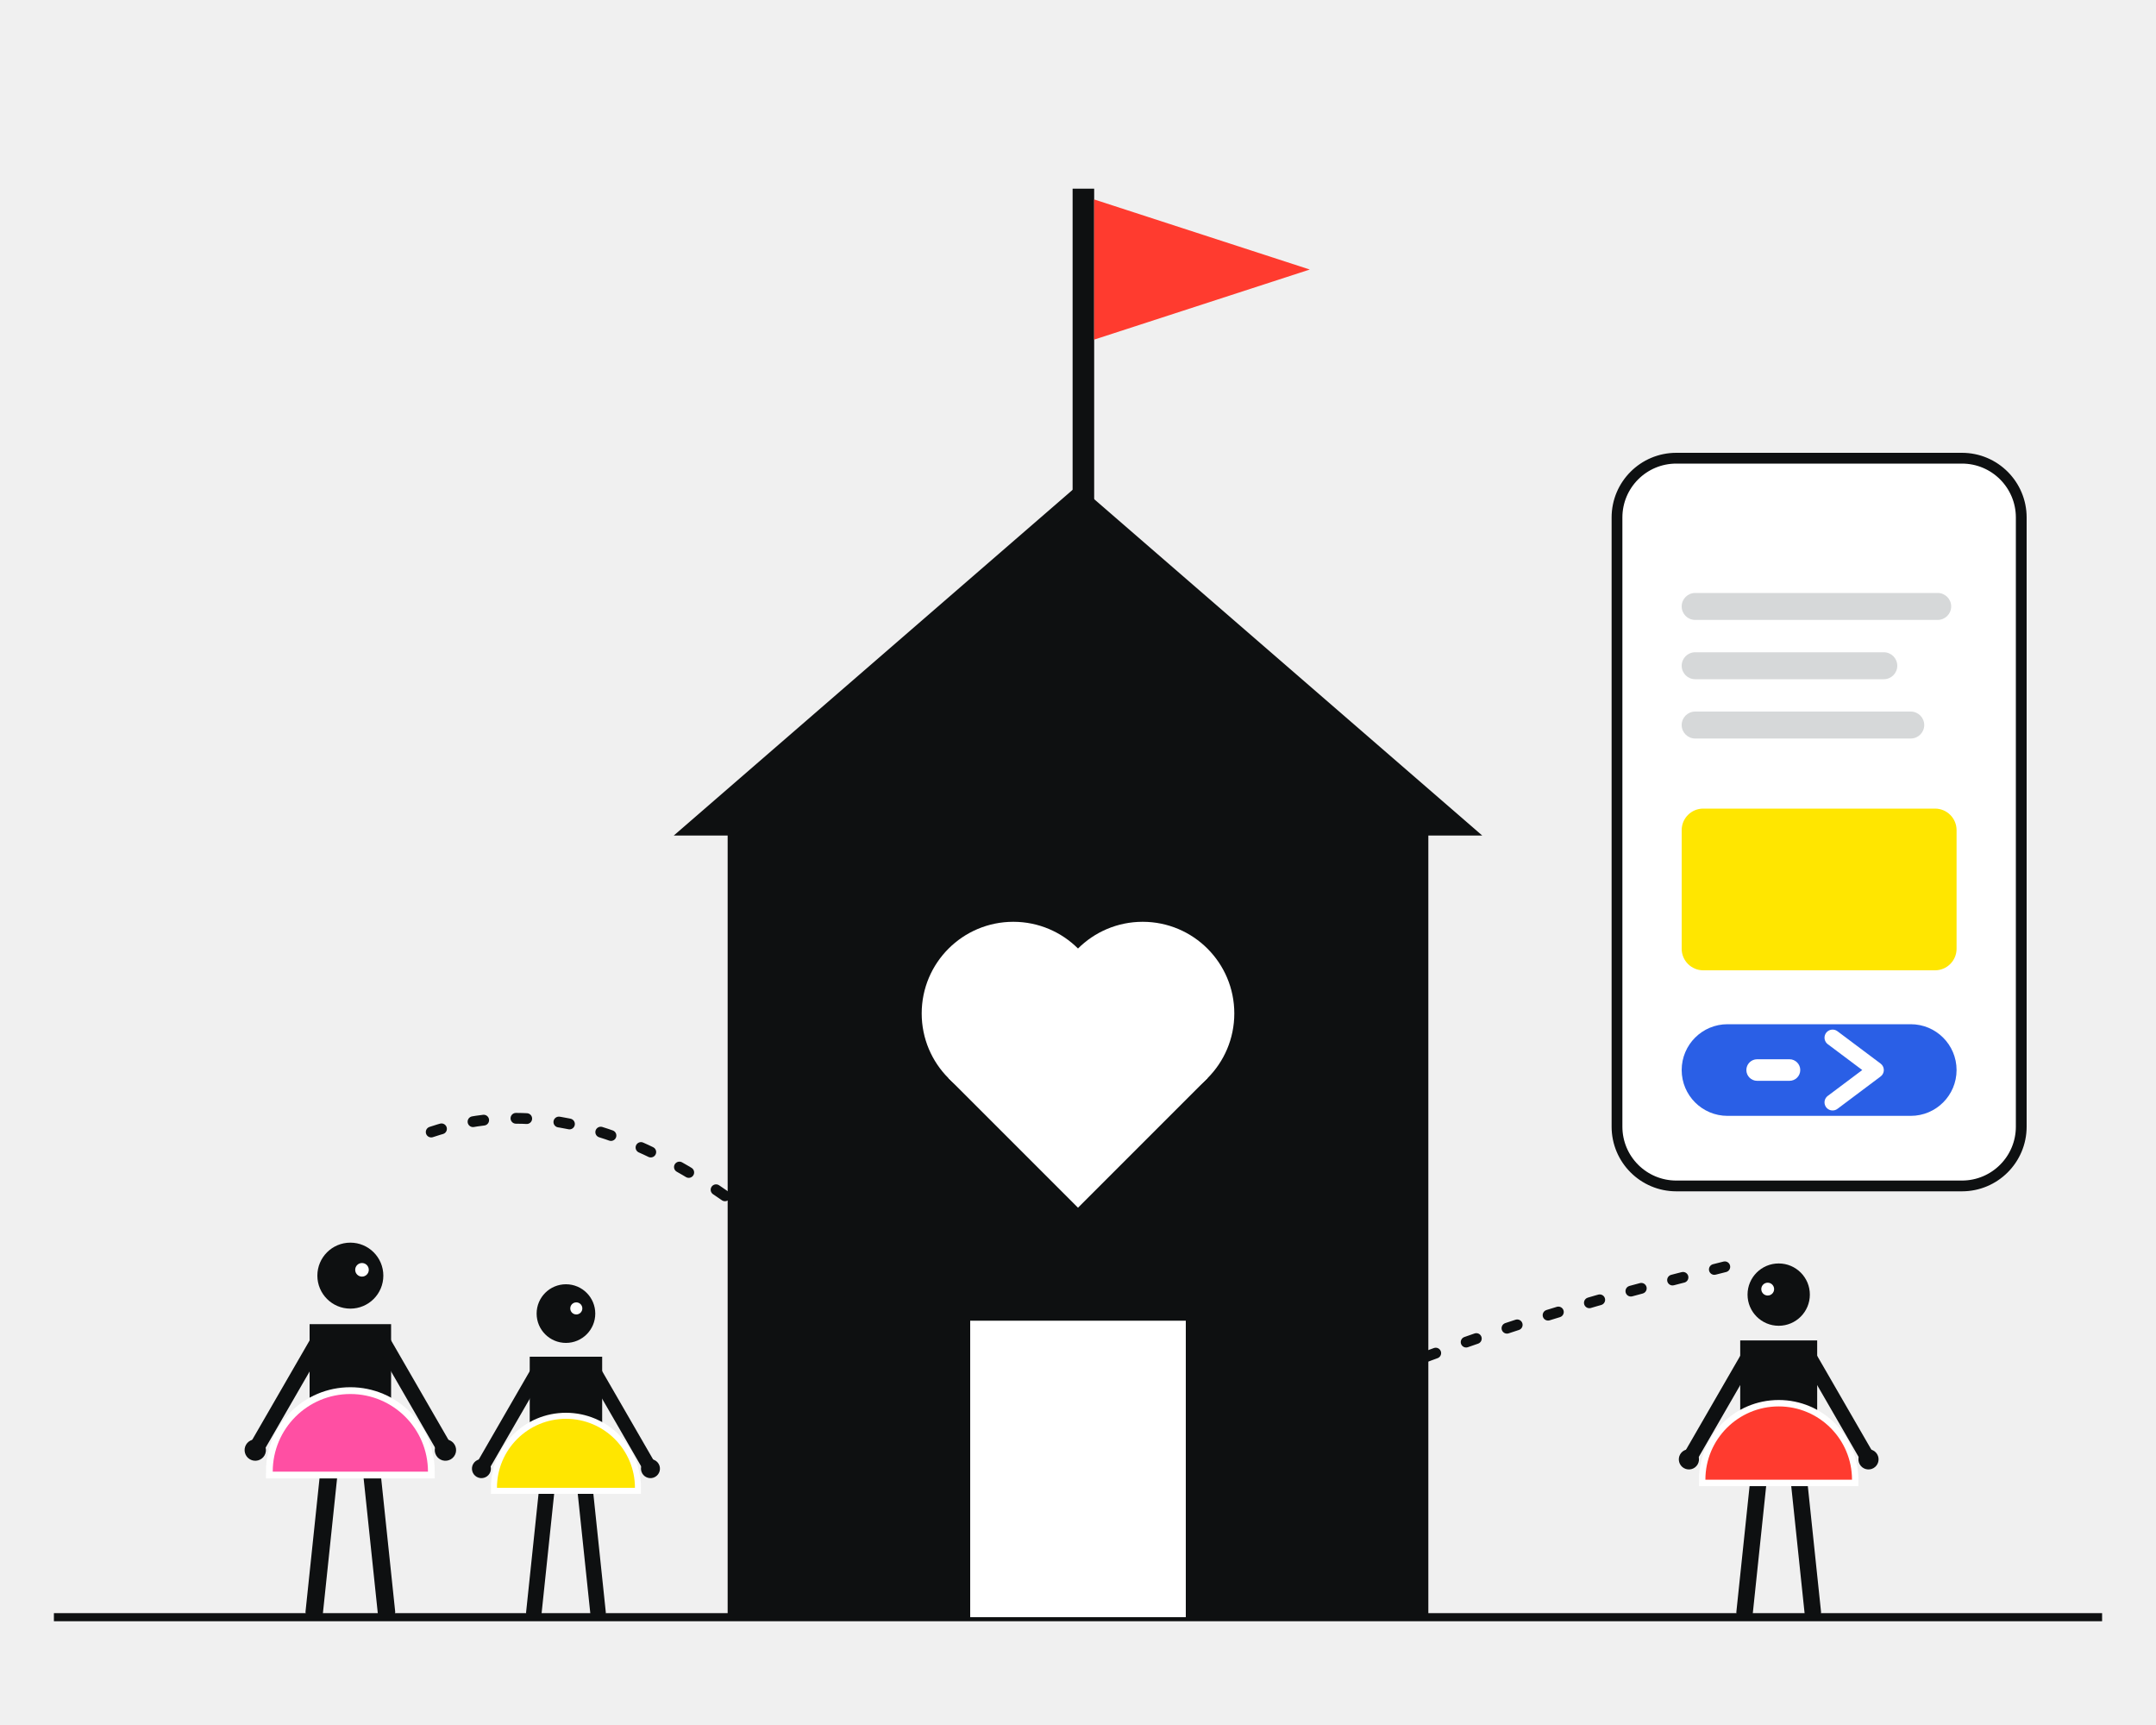
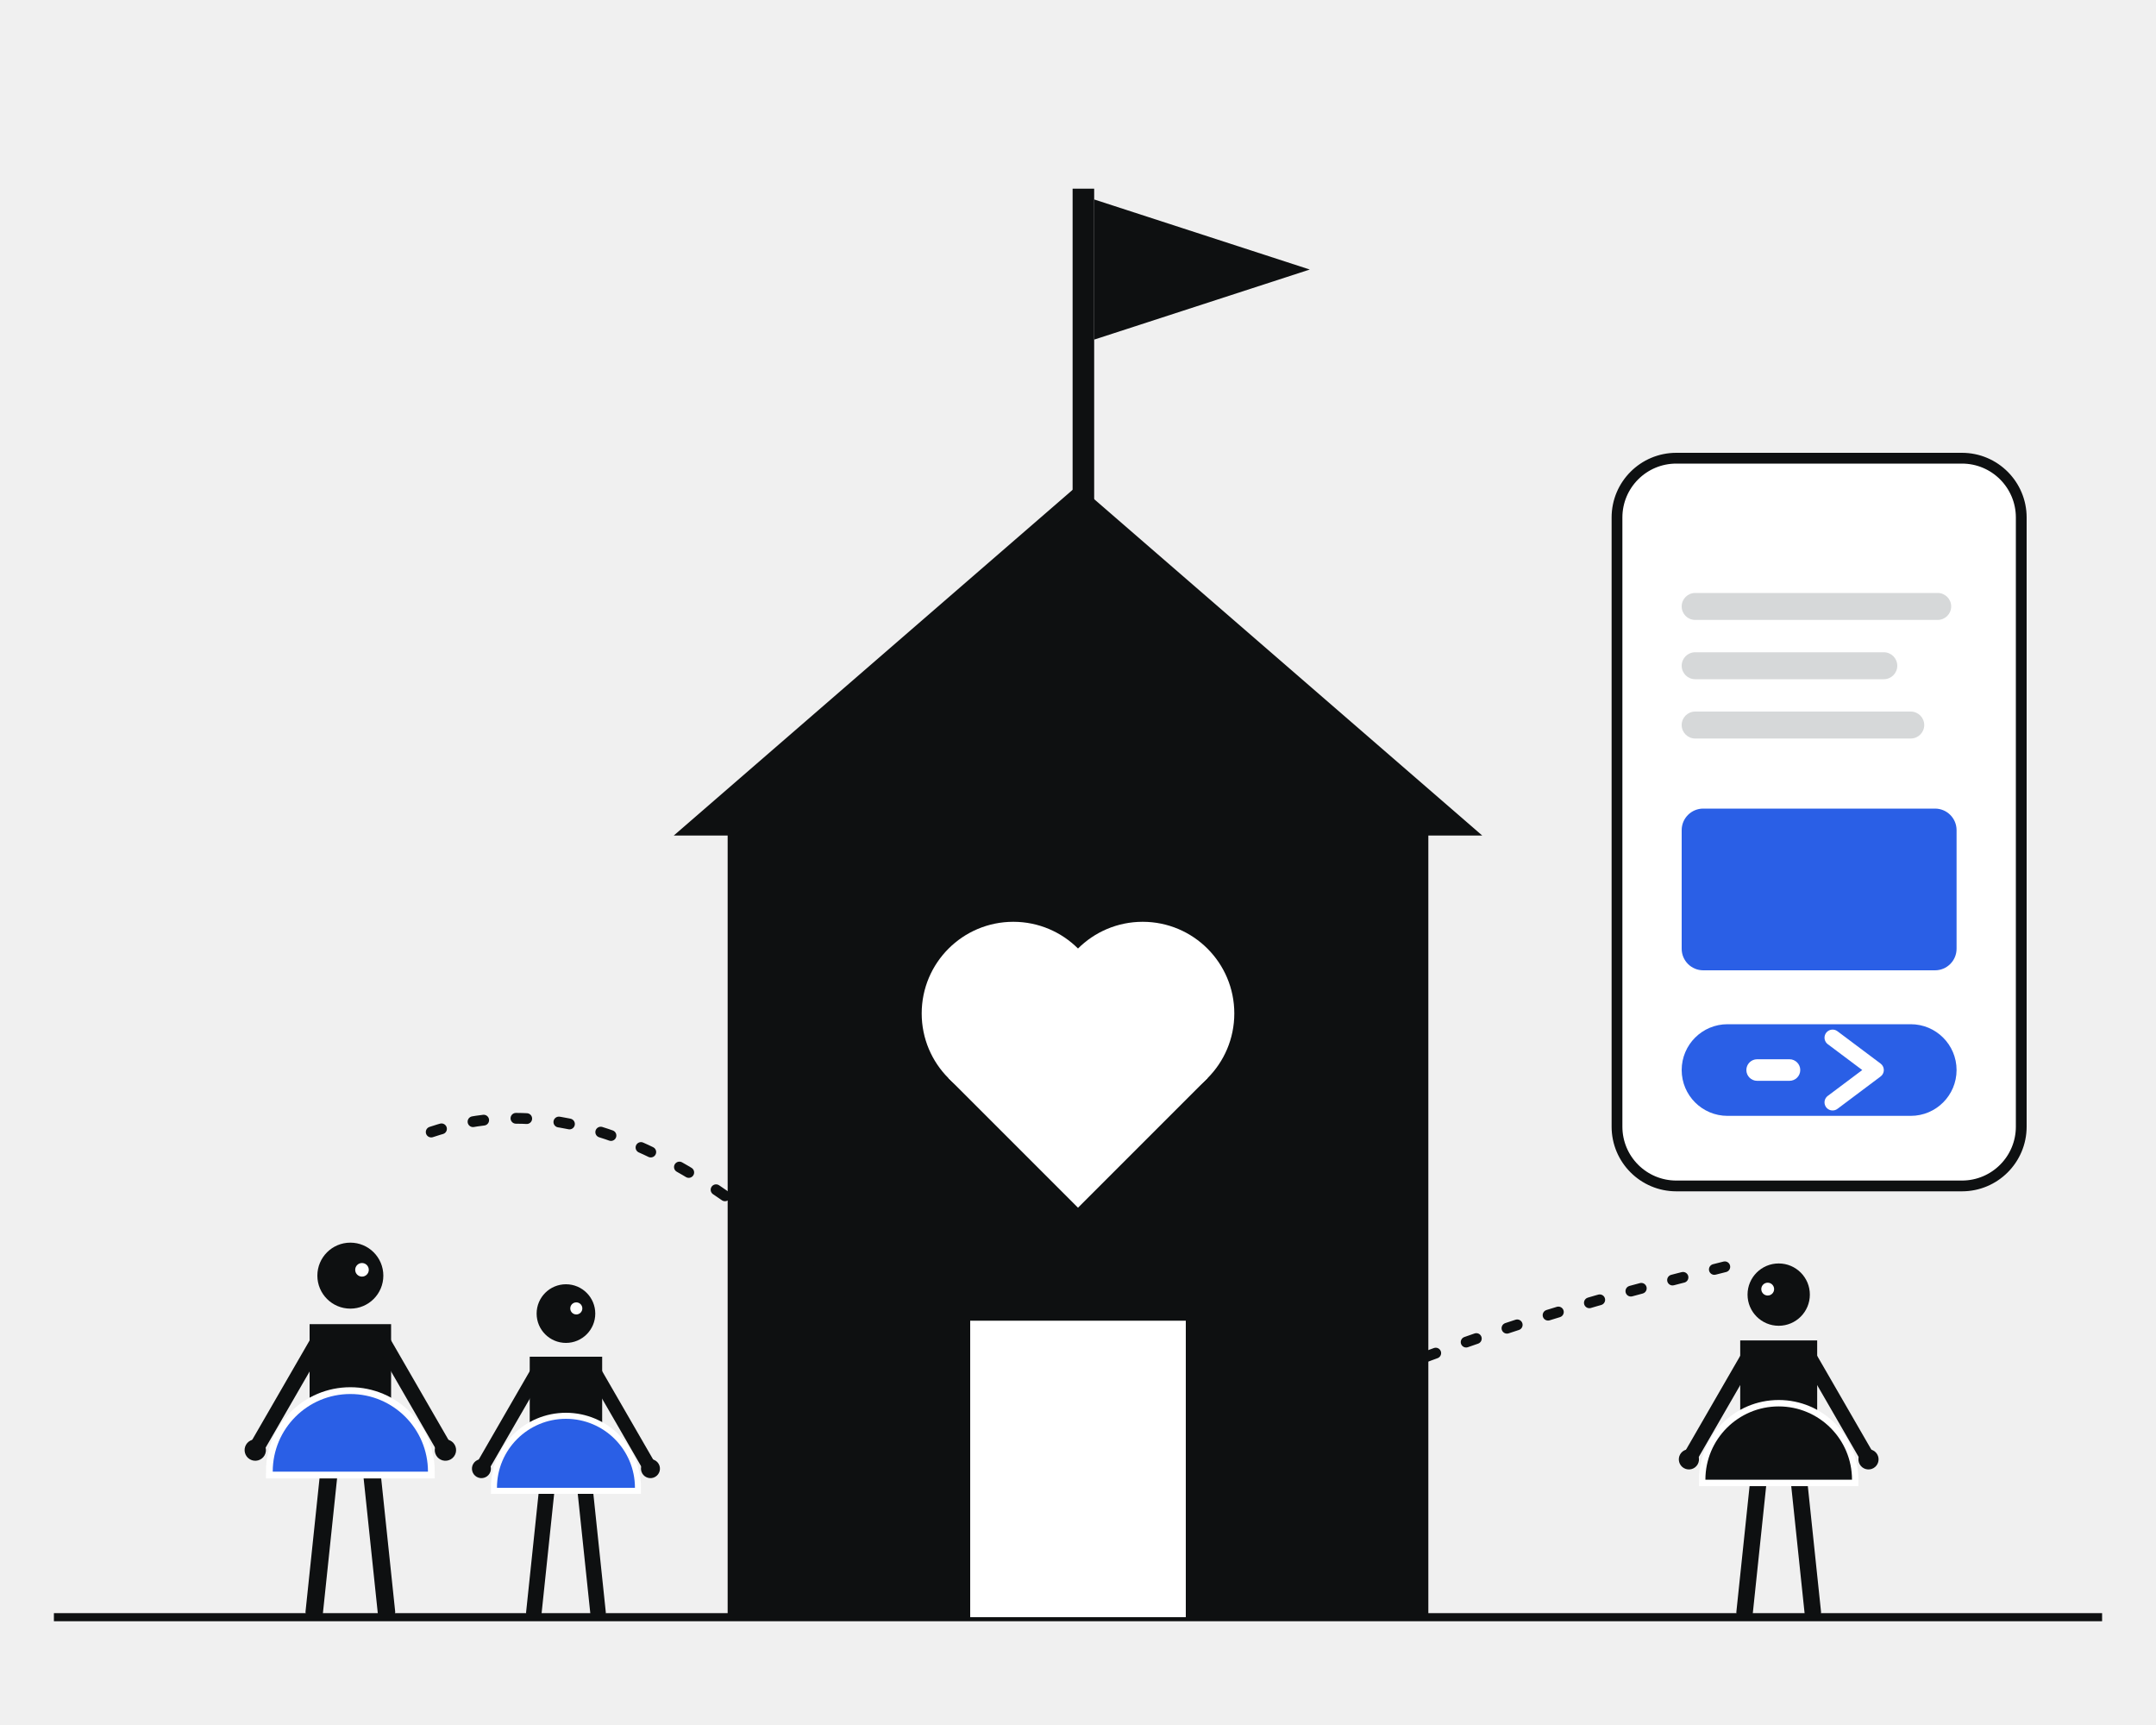
<svg xmlns="http://www.w3.org/2000/svg" viewBox="0 0 800 640" width="800" height="640" role="img">
  <defs>
    <marker id="spitze" viewBox="0 0 10 10" refX="7" refY="5" markerWidth="5" markerHeight="5" orient="auto-start-reverse">
      <path d="M0 0 L10 5 L0 10 Z" fill="#0e1011" />
    </marker>
  </defs>
  <line x1="20" y1="600" x2="780" y2="600" stroke="#0e1011" stroke-width="3" />
  <rect x="270" y="300" width="260" height="300" fill="#0e1011" />
  <path d="M250 310 L400 180 L550 310 Z" fill="#0e1011" />
  <rect x="398" y="70" width="8" height="120" fill="#0e1011" />
-   <path d="M406 74 L486 100 L406 126 Z" fill="#ff3b2f" />
+   <path d="M406 74 L486 100 L406 126 Z" fill="#0e1011" />
  <g transform="translate(400 400)">
    <rect x="-34" y="-34" width="68" height="68" transform="rotate(45)" fill="#fff" />
    <circle cx="-24" cy="-24" r="34" fill="#fff" />
    <circle cx="24" cy="-24" r="34" fill="#fff" />
  </g>
  <rect x="360" y="490" width="80" height="110" fill="#fff" />
  <rect x="600" y="170" width="150" height="270" rx="22" fill="#fff" stroke="#0e1011" stroke-width="4" />
  <rect x="624" y="220" width="100" height="10" rx="5.0" fill="#d6d8d9" />
  <rect x="624" y="242" width="80" height="10" rx="5.0" fill="#d6d8d9" />
  <rect x="624" y="264" width="90" height="10" rx="5.0" fill="#d6d8d9" />
-   <rect x="624" y="300" width="102" height="60" rx="8" fill="#ffe600" />
+   <rect x="624" y="300" width="102" height="60" rx="8" fill="#2a5fe6" />
  <rect x="624" y="380" width="102" height="34" rx="17.0" fill="#2a5fe6" />
  <rect x="648" y="393.0" width="20" height="8" rx="4" fill="#fff" />
  <path d="M680 385.0 L696 397.0 L680 409.0" fill="none" stroke="#fff" stroke-width="6" stroke-linecap="round" stroke-linejoin="round" />
  <g transform="translate(130 600) scale(0.36)">
    <g transform="translate(-22 -150) rotate(6)">
      <rect x="-9.0" y="0" width="18" height="150" rx="4" fill="#0e1011" />
    </g>
    <g transform="translate(22 -150) rotate(-6)">
      <rect x="-9.0" y="0" width="18" height="150" rx="4" fill="#0e1011" />
    </g>
    <rect x="-42" y="-302" width="84" height="96" fill="#0e1011" />
    <g transform="translate(-30 -290) rotate(30)">
      <rect x="-8.0" y="0" width="16" height="132" fill="#0e1011" />
      <circle cx="0" cy="136" r="11" fill="#0e1011" />
    </g>
    <g transform="translate(30 -290) rotate(-30)">
      <rect x="-8.0" y="0" width="16" height="132" fill="#0e1011" />
      <circle cx="0" cy="136" r="11" fill="#0e1011" />
    </g>
-     <path d="M-80 -150 A80 80 0 0 1 80 -150 Z" fill="#ff4fa3" stroke="#fff" stroke-width="14" paint-order="stroke" />
+     <path d="M-80 -150 A80 80 0 0 1 80 -150 Z" fill="#2a5fe6" stroke="#fff" stroke-width="14" paint-order="stroke" />
    <circle cx="0" cy="-352" r="34" fill="#0e1011" />
    <circle cx="12" cy="-358" r="7" fill="#fff" />
  </g>
  <g transform="translate(210 600) scale(0.32)">
    <g transform="translate(-22 -150) rotate(6)">
      <rect x="-9.0" y="0" width="18" height="150" rx="4" fill="#0e1011" />
    </g>
    <g transform="translate(22 -150) rotate(-6)">
      <rect x="-9.0" y="0" width="18" height="150" rx="4" fill="#0e1011" />
    </g>
    <rect x="-42" y="-302" width="84" height="96" fill="#0e1011" />
    <g transform="translate(-30 -290) rotate(30)">
      <rect x="-8.0" y="0" width="16" height="132" fill="#0e1011" />
      <circle cx="0" cy="136" r="11" fill="#0e1011" />
    </g>
    <g transform="translate(30 -290) rotate(-30)">
      <rect x="-8.0" y="0" width="16" height="132" fill="#0e1011" />
      <circle cx="0" cy="136" r="11" fill="#0e1011" />
    </g>
-     <path d="M-80 -150 A80 80 0 0 1 80 -150 Z" fill="#ffe600" stroke="#fff" stroke-width="14" paint-order="stroke" />
+     <path d="M-80 -150 A80 80 0 0 1 80 -150 Z" fill="#2a5fe6" stroke="#fff" stroke-width="14" paint-order="stroke" />
    <circle cx="0" cy="-352" r="34" fill="#0e1011" />
    <circle cx="12" cy="-358" r="7" fill="#fff" />
  </g>
  <g transform="translate(660 600) scale(0.34)">
    <g transform="translate(-22 -150) rotate(6)">
      <rect x="-9.0" y="0" width="18" height="150" rx="4" fill="#0e1011" />
    </g>
    <g transform="translate(22 -150) rotate(-6)">
      <rect x="-9.0" y="0" width="18" height="150" rx="4" fill="#0e1011" />
    </g>
    <rect x="-42" y="-302" width="84" height="96" fill="#0e1011" />
    <g transform="translate(-30 -290) rotate(30)">
      <rect x="-8.0" y="0" width="16" height="132" fill="#0e1011" />
      <circle cx="0" cy="136" r="11" fill="#0e1011" />
    </g>
    <g transform="translate(30 -290) rotate(-30)">
      <rect x="-8.0" y="0" width="16" height="132" fill="#0e1011" />
      <circle cx="0" cy="136" r="11" fill="#0e1011" />
    </g>
-     <path d="M-80 -150 A80 80 0 0 1 80 -150 Z" fill="#ff3b2f" stroke="#fff" stroke-width="14" paint-order="stroke" />
+     <path d="M-80 -150 A80 80 0 0 1 80 -150 Z" fill="#0e1011" stroke="#fff" stroke-width="14" paint-order="stroke" />
    <circle cx="0" cy="-352" r="34" fill="#0e1011" />
    <circle cx="-12" cy="-358" r="7" fill="#fff" />
  </g>
  <path d="M160 420 C 220 400, 280 440, 350 520" fill="none" stroke="#0e1011" stroke-width="4" stroke-dasharray="4 12" stroke-linecap="round" marker-end="url(#spitze)" />
  <path d="M640 470 C 600 480, 520 500, 450 540" fill="none" stroke="#0e1011" stroke-width="4" stroke-dasharray="4 12" stroke-linecap="round" marker-end="url(#spitze)" />
</svg>
